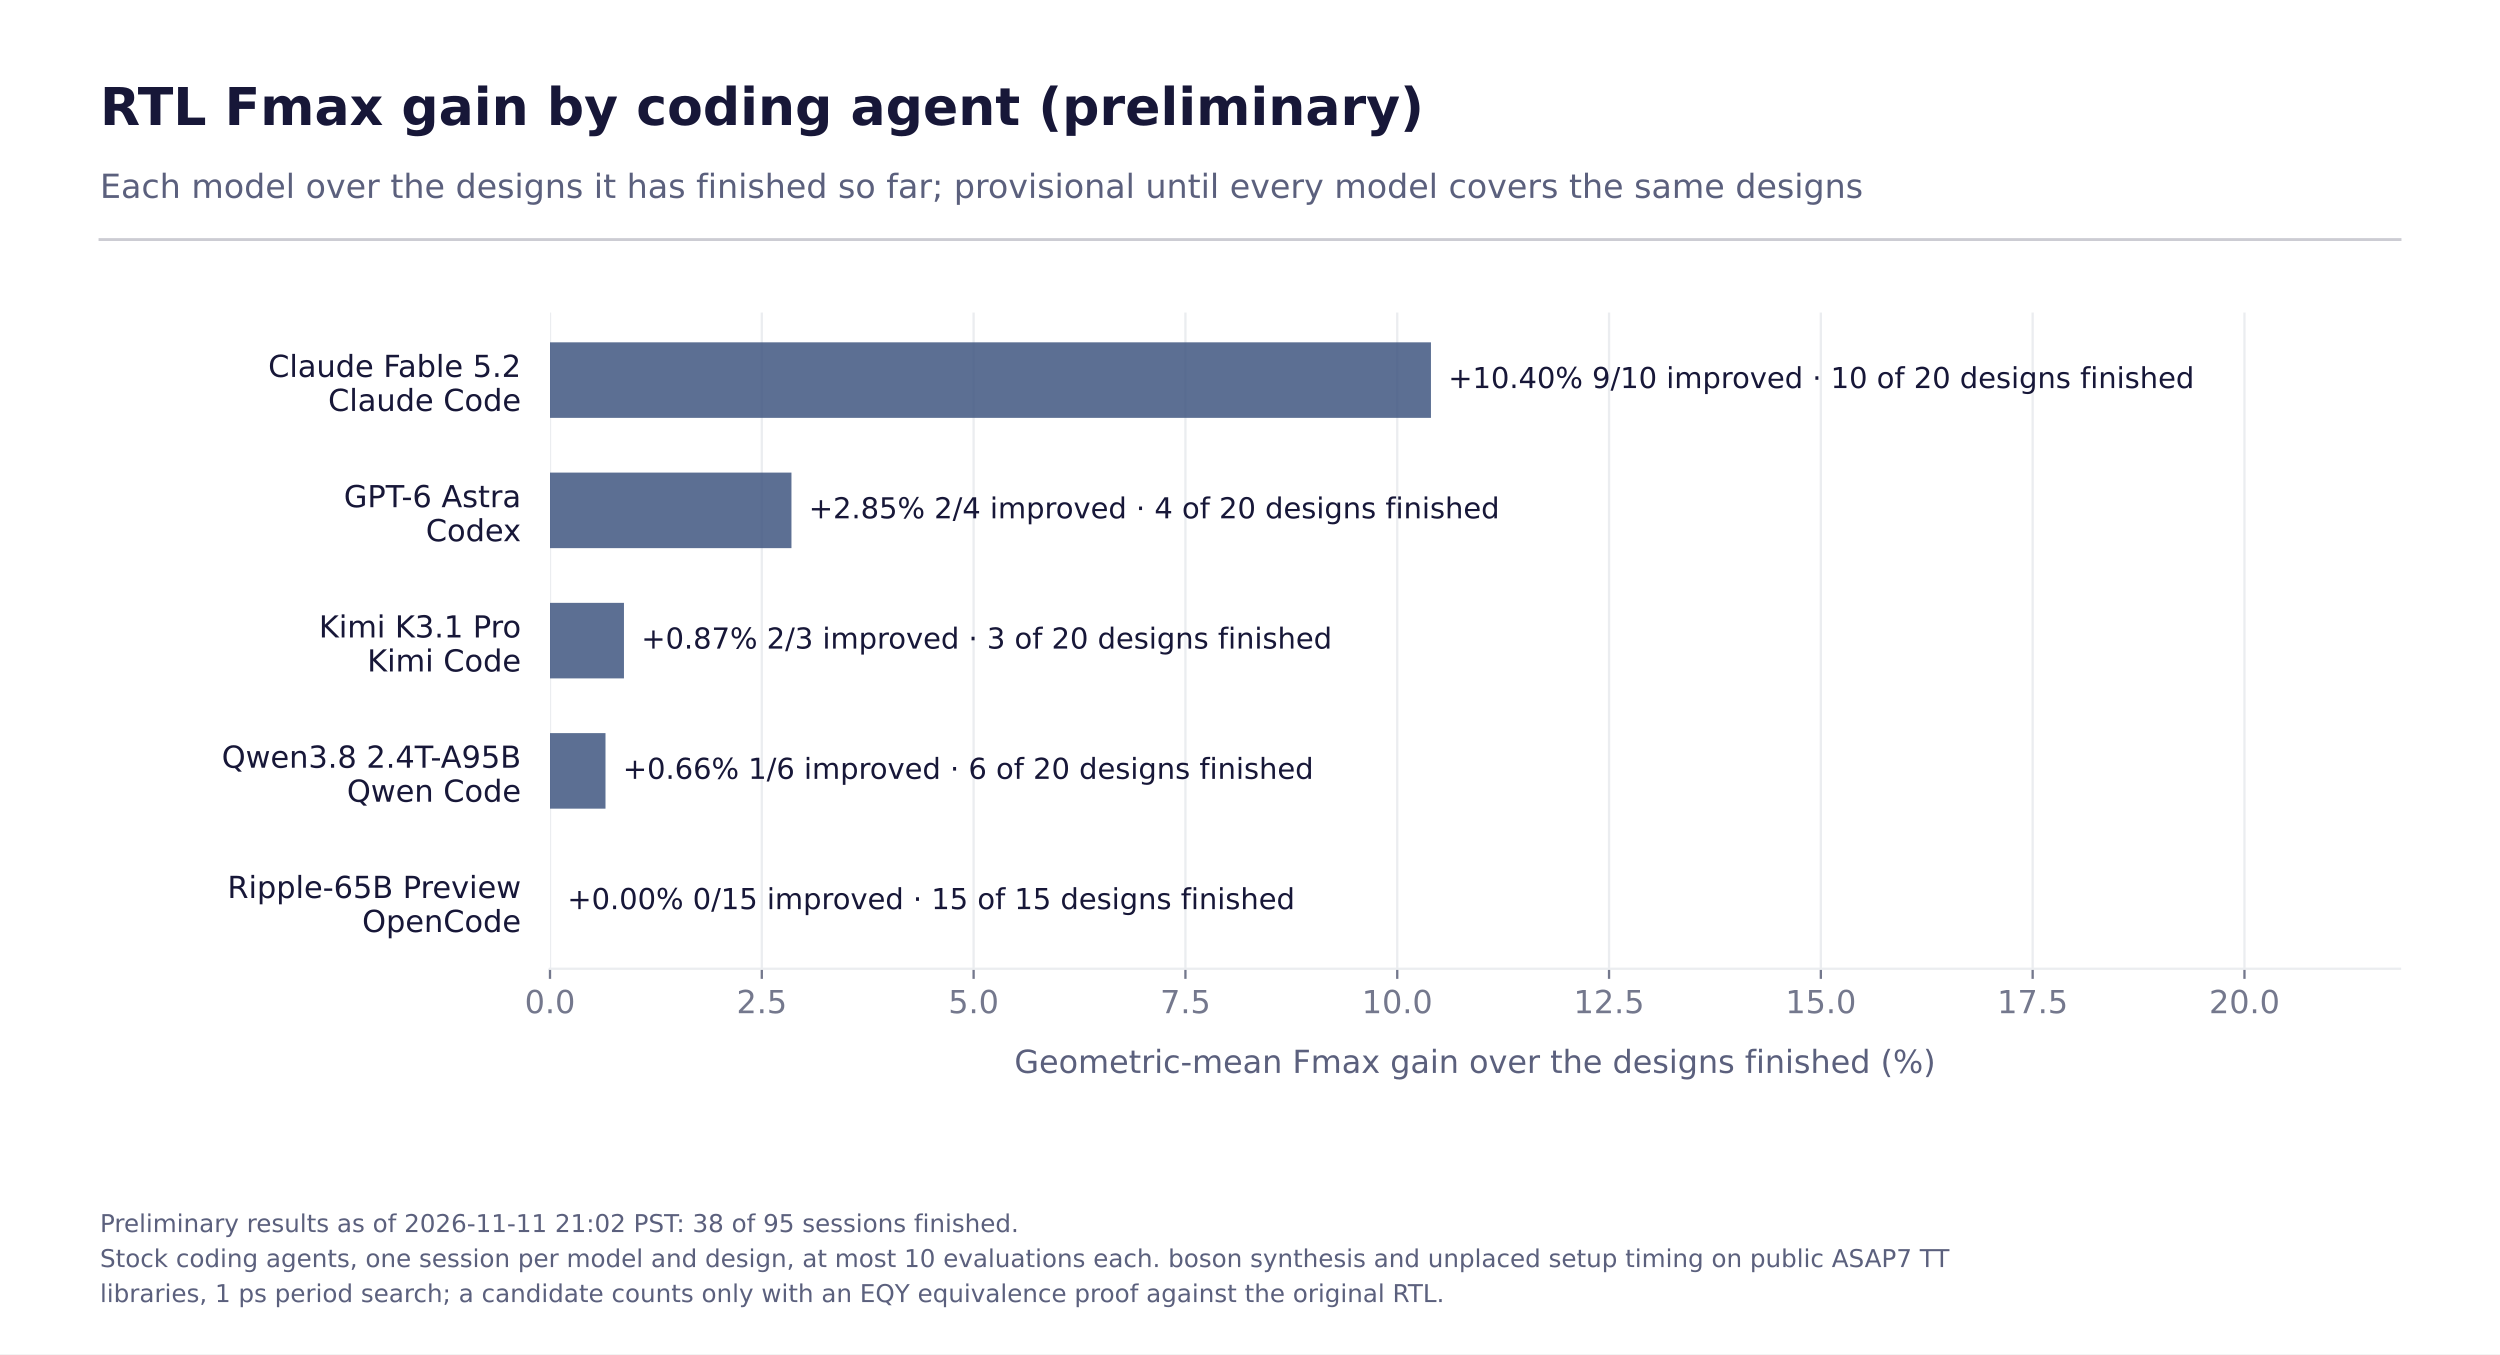
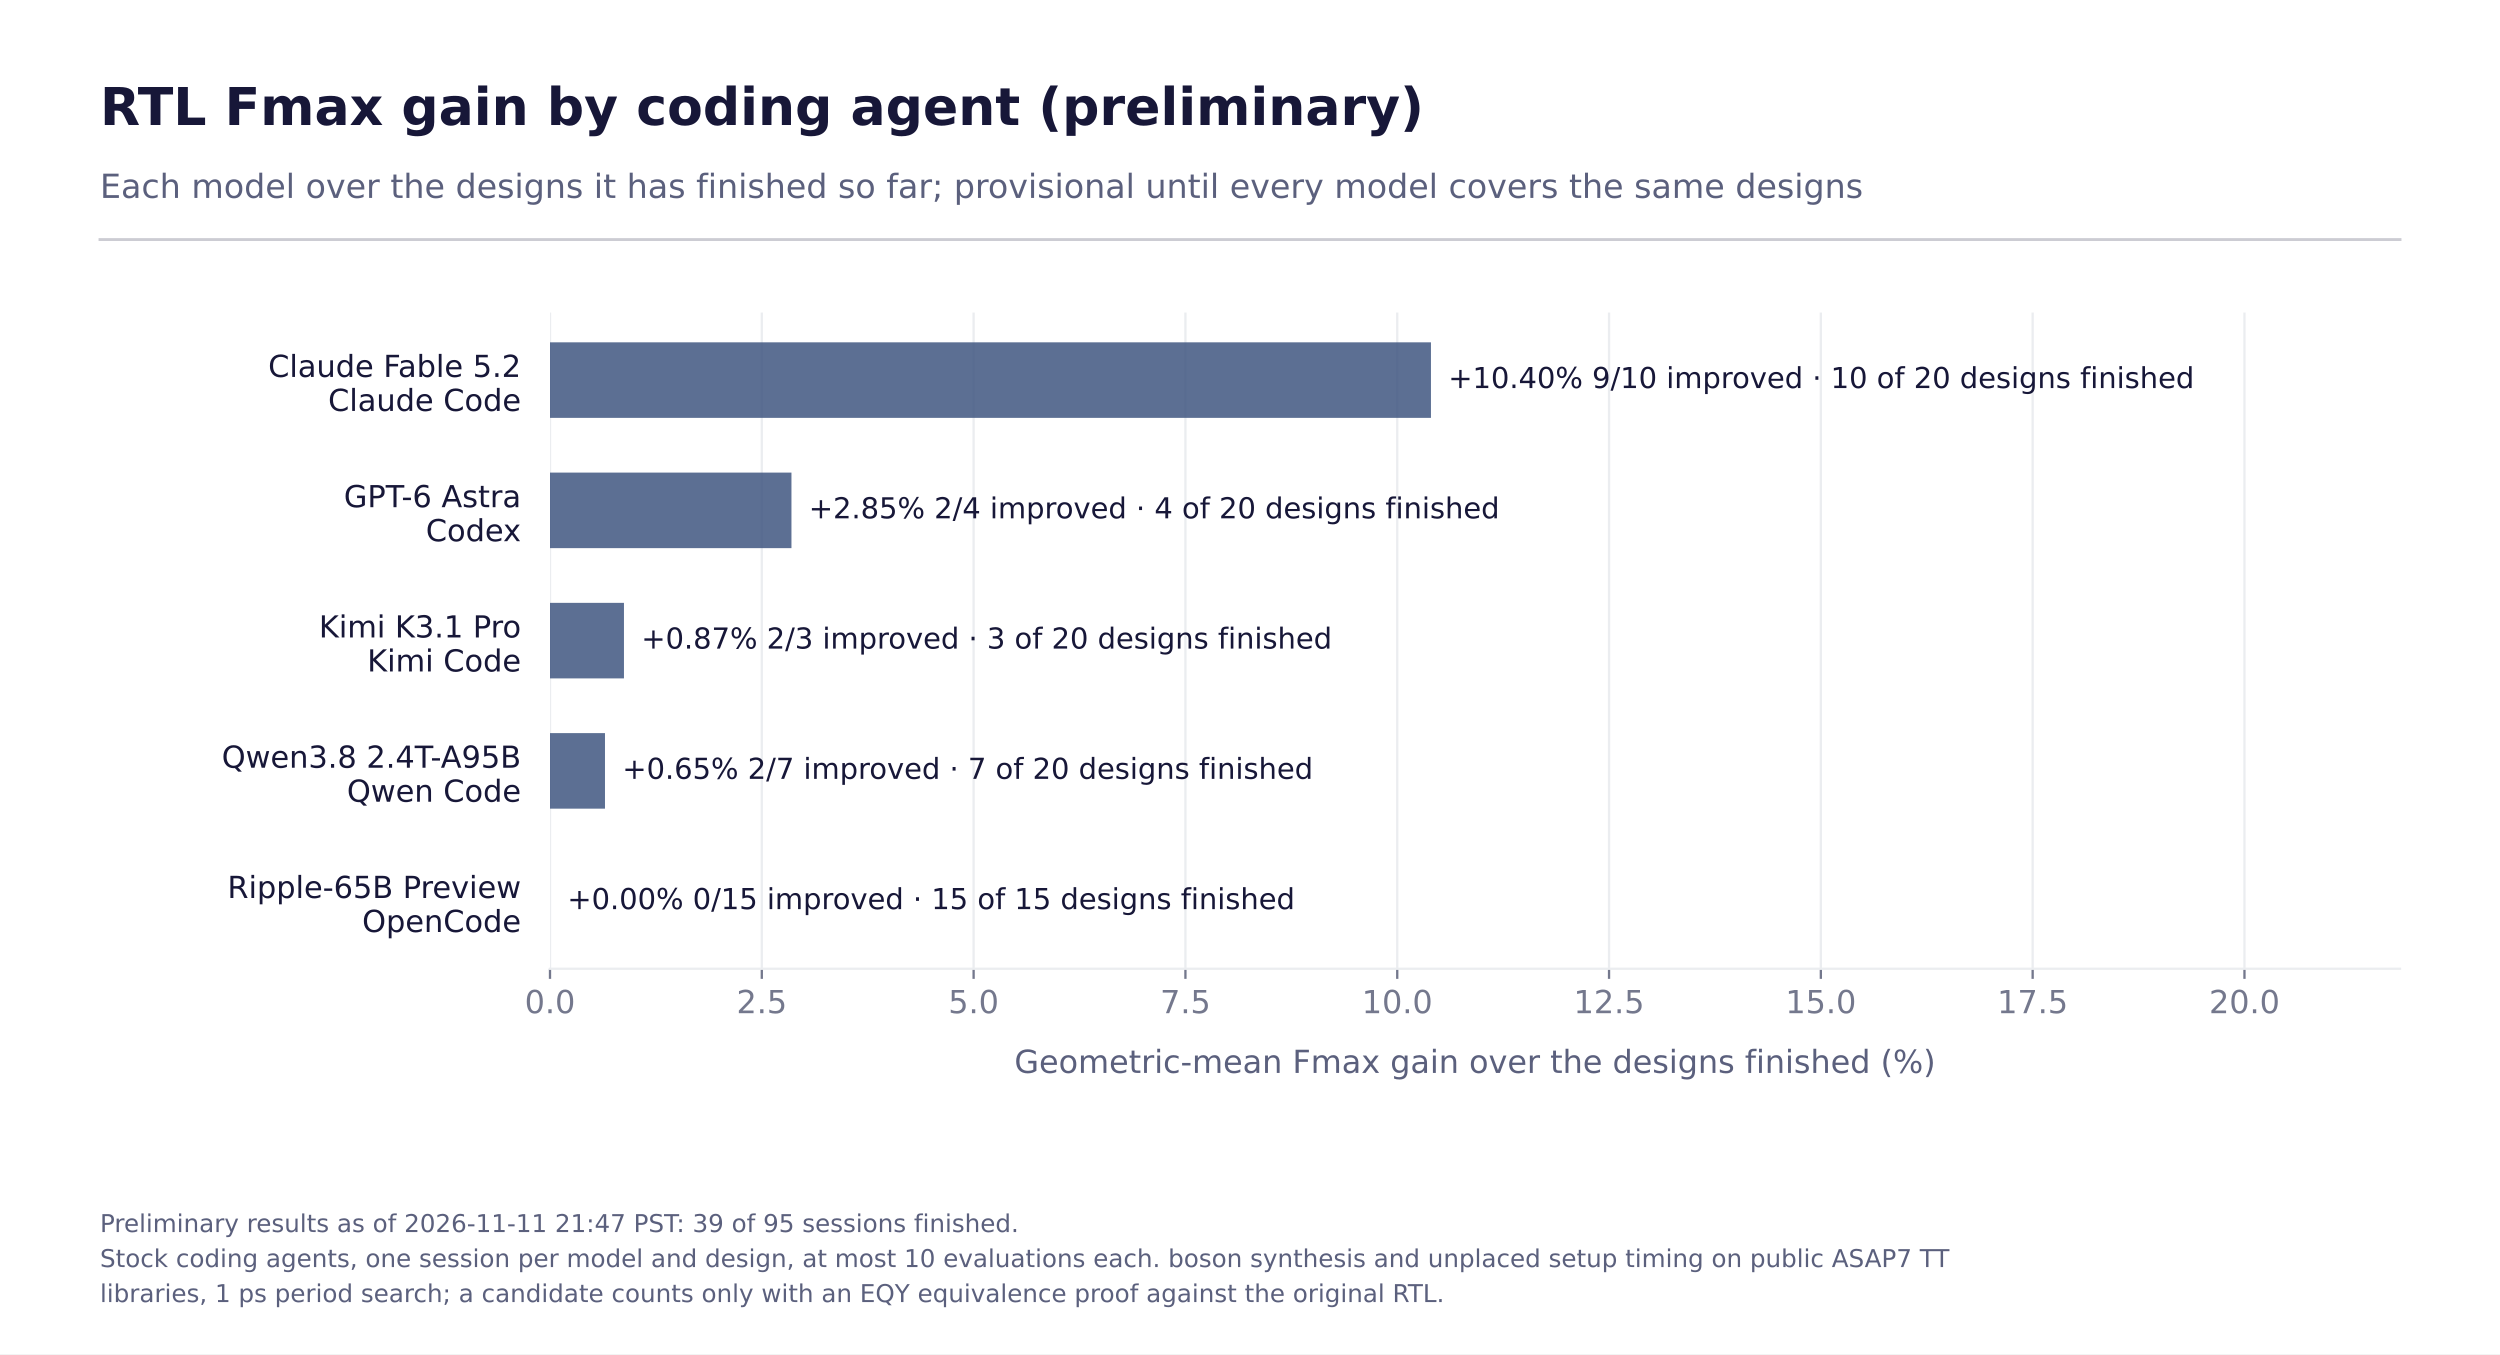
<svg xmlns="http://www.w3.org/2000/svg" xmlns:xlink="http://www.w3.org/1999/xlink" width="864pt" height="468pt" viewBox="0 0 864 468" version="1.1">
  <defs>
    <style type="text/css">*{stroke-linejoin: round; stroke-linecap: butt}</style>
  </defs>
  <g id="figure_1">
    <g id="patch_1">
      <path d="M 0 468  L 864 468  L 864 0  L 0 0  z " style="fill: #ffffff" />
    </g>
    <g id="axes_1">
      <g id="patch_2">
        <path d="M 190.08 334.8  L 829.44 334.8  L 829.44 108  L 190.08 108  z " style="fill: #ffffff" />
      </g>
      <g id="matplotlib.axis_1">
        <g id="xtick_1">
          <g id="line2d_1">
            <path d="M 190.08 334.8  L 190.08 108  " clip-path="url(#p4ebb32de9a)" style="fill: none; stroke: #ebedf0; stroke-width: 0.8; stroke-linecap: square" />
          </g>
          <g id="line2d_2">
            <defs>
              <path id="m93d353a957" d="M 0 0  L 0 3.5  " style="stroke: #74788d; stroke-width: 0.8" />
            </defs>
            <g>
              <use xlink:href="#m93d353a957" x="190.08" y="334.8" style="fill: #74788d; stroke: #74788d; stroke-width: 0.8" />
            </g>
          </g>
          <g id="text_1">
            <text style="fill: #74788d; font: 11px 'DejaVu Sans'; text-anchor: middle" x="190.08" y="350.158" transform="rotate(-0 190.08 350.1583)">0.0</text>
          </g>
        </g>
        <g id="xtick_2">
          <g id="line2d_3">
            <path d="M 263.281 334.8  L 263.281 108  " clip-path="url(#p4ebb32de9a)" style="fill: none; stroke: #ebedf0; stroke-width: 0.8; stroke-linecap: square" />
          </g>
          <g id="line2d_4">
            <g>
              <use xlink:href="#m93d353a957" x="263.281" y="334.8" style="fill: #74788d; stroke: #74788d; stroke-width: 0.8" />
            </g>
          </g>
          <g id="text_2">
            <text style="fill: #74788d; font: 11px 'DejaVu Sans'; text-anchor: middle" x="263.281" y="350.158" transform="rotate(-0 263.2809 350.1583)">2.5</text>
          </g>
        </g>
        <g id="xtick_3">
          <g id="line2d_5">
            <path d="M 336.482 334.8  L 336.482 108  " clip-path="url(#p4ebb32de9a)" style="fill: none; stroke: #ebedf0; stroke-width: 0.8; stroke-linecap: square" />
          </g>
          <g id="line2d_6">
            <g>
              <use xlink:href="#m93d353a957" x="336.482" y="334.8" style="fill: #74788d; stroke: #74788d; stroke-width: 0.8" />
            </g>
          </g>
          <g id="text_3">
            <text style="fill: #74788d; font: 11px 'DejaVu Sans'; text-anchor: middle" x="336.482" y="350.158" transform="rotate(-0 336.4818 350.1583)">5.0</text>
          </g>
        </g>
        <g id="xtick_4">
          <g id="line2d_7">
            <path d="M 409.683 334.8  L 409.683 108  " clip-path="url(#p4ebb32de9a)" style="fill: none; stroke: #ebedf0; stroke-width: 0.8; stroke-linecap: square" />
          </g>
          <g id="line2d_8">
            <g>
              <use xlink:href="#m93d353a957" x="409.683" y="334.8" style="fill: #74788d; stroke: #74788d; stroke-width: 0.8" />
            </g>
          </g>
          <g id="text_4">
            <text style="fill: #74788d; font: 11px 'DejaVu Sans'; text-anchor: middle" x="409.683" y="350.158" transform="rotate(-0 409.6827 350.1583)">7.5</text>
          </g>
        </g>
        <g id="xtick_5">
          <g id="line2d_9">
            <path d="M 482.884 334.8  L 482.884 108  " clip-path="url(#p4ebb32de9a)" style="fill: none; stroke: #ebedf0; stroke-width: 0.8; stroke-linecap: square" />
          </g>
          <g id="line2d_10">
            <g>
              <use xlink:href="#m93d353a957" x="482.884" y="334.8" style="fill: #74788d; stroke: #74788d; stroke-width: 0.8" />
            </g>
          </g>
          <g id="text_5">
            <text style="fill: #74788d; font: 11px 'DejaVu Sans'; text-anchor: middle" x="482.884" y="350.158" transform="rotate(-0 482.8836 350.1583)">10.0</text>
          </g>
        </g>
        <g id="xtick_6">
          <g id="line2d_11">
            <path d="M 556.084 334.8  L 556.084 108  " clip-path="url(#p4ebb32de9a)" style="fill: none; stroke: #ebedf0; stroke-width: 0.8; stroke-linecap: square" />
          </g>
          <g id="line2d_12">
            <g>
              <use xlink:href="#m93d353a957" x="556.084" y="334.8" style="fill: #74788d; stroke: #74788d; stroke-width: 0.8" />
            </g>
          </g>
          <g id="text_6">
            <text style="fill: #74788d; font: 11px 'DejaVu Sans'; text-anchor: middle" x="556.084" y="350.158" transform="rotate(-0 556.0845 350.1583)">12.5</text>
          </g>
        </g>
        <g id="xtick_7">
          <g id="line2d_13">
            <path d="M 629.285 334.8  L 629.285 108  " clip-path="url(#p4ebb32de9a)" style="fill: none; stroke: #ebedf0; stroke-width: 0.8; stroke-linecap: square" />
          </g>
          <g id="line2d_14">
            <g>
              <use xlink:href="#m93d353a957" x="629.285" y="334.8" style="fill: #74788d; stroke: #74788d; stroke-width: 0.8" />
            </g>
          </g>
          <g id="text_7">
            <text style="fill: #74788d; font: 11px 'DejaVu Sans'; text-anchor: middle" x="629.285" y="350.158" transform="rotate(-0 629.2853 350.1583)">15.0</text>
          </g>
        </g>
        <g id="xtick_8">
          <g id="line2d_15">
            <path d="M 702.486 334.8  L 702.486 108  " clip-path="url(#p4ebb32de9a)" style="fill: none; stroke: #ebedf0; stroke-width: 0.8; stroke-linecap: square" />
          </g>
          <g id="line2d_16">
            <g>
              <use xlink:href="#m93d353a957" x="702.486" y="334.8" style="fill: #74788d; stroke: #74788d; stroke-width: 0.8" />
            </g>
          </g>
          <g id="text_8">
            <text style="fill: #74788d; font: 11px 'DejaVu Sans'; text-anchor: middle" x="702.486" y="350.158" transform="rotate(-0 702.4862 350.1583)">17.5</text>
          </g>
        </g>
        <g id="xtick_9">
          <g id="line2d_17">
            <path d="M 775.687 334.8  L 775.687 108  " clip-path="url(#p4ebb32de9a)" style="fill: none; stroke: #ebedf0; stroke-width: 0.8; stroke-linecap: square" />
          </g>
          <g id="line2d_18">
            <g>
              <use xlink:href="#m93d353a957" x="775.687" y="334.8" style="fill: #74788d; stroke: #74788d; stroke-width: 0.8" />
            </g>
          </g>
          <g id="text_9">
            <text style="fill: #74788d; font: 11px 'DejaVu Sans'; text-anchor: middle" x="775.687" y="350.158" transform="rotate(-0 775.6871 350.1583)">20.0</text>
          </g>
        </g>
        <g id="text_10">
          <text style="fill: #5b607d; font: 11px 'DejaVu Sans'; text-anchor: middle" x="509.76" y="370.804" transform="rotate(-0 509.76 370.8042)">Geometric-mean Fmax gain over the designs finished (%)</text>
        </g>
      </g>
      <g id="matplotlib.axis_2">
        <g id="ytick_1">
          <g id="line2d_19" />
          <g id="text_11">
            <text style="fill: #171738; font: 10.5px 'DejaVu Sans'" transform="translate(92.68391 130.2724)">Claude Fable 5.2</text>
            <text style="fill: #171738; font: 10.5px 'DejaVu Sans'" transform="translate(113.3952 142.0301)">Claude Code</text>
          </g>
        </g>
        <g id="ytick_2">
          <g id="line2d_20" />
          <g id="text_12">
            <text style="fill: #171738; font: 10.5px 'DejaVu Sans'" transform="translate(118.8322 175.2903)">GPT-6 Astra</text>
            <text style="fill: #171738; font: 10.5px 'DejaVu Sans'" transform="translate(147.1658 187.048)">Codex</text>
          </g>
        </g>
        <g id="ytick_3">
          <g id="line2d_21" />
          <g id="text_13">
            <text style="fill: #171738; font: 10.5px 'DejaVu Sans'" transform="translate(110.2222 220.3082)">Kimi K3.1 Pro</text>
            <text style="fill: #171738; font: 10.5px 'DejaVu Sans'" transform="translate(126.9123 232.0659)">Kimi Code</text>
          </g>
        </g>
        <g id="ytick_4">
          <g id="line2d_22" />
          <g id="text_14">
            <text style="fill: #171738; font: 10.5px 'DejaVu Sans'" transform="translate(76.62383 265.326)">Qwen3.8 2.4T-A95B</text>
            <text style="fill: #171738; font: 10.5px 'DejaVu Sans'" transform="translate(119.892 277.0837)">Qwen Code</text>
          </g>
        </g>
        <g id="ytick_5">
          <g id="line2d_23" />
          <g id="text_15">
            <text style="fill: #171738; font: 10.5px 'DejaVu Sans'" transform="translate(78.59914 310.3439)">Ripple-65B Preview</text>
            <text style="fill: #171738; font: 10.5px 'DejaVu Sans'" transform="translate(125.1502 322.1016)">OpenCode</text>
          </g>
        </g>
      </g>
      <g id="patch_3">
        <path d="M 190.08 118.309  L 494.537 118.309  L 494.537 144.419  L 190.08 144.419  z " clip-path="url(#p4ebb32de9a)" style="fill: #3f5680; opacity: 0.85" />
      </g>
      <g id="patch_4">
        <path d="M 190.08 163.327  L 273.529 163.327  L 273.529 189.437  L 190.08 189.437  z " clip-path="url(#p4ebb32de9a)" style="fill: #3f5680; opacity: 0.85" />
      </g>
      <g id="patch_5">
        <path d="M 190.08 208.345  L 215.642 208.345  L 215.642 234.455  L 190.08 234.455  z " clip-path="url(#p4ebb32de9a)" style="fill: #3f5680; opacity: 0.85" />
      </g>
      <g id="patch_6">
-         <path d="M 190.08 253.363  L 209.259 253.363  L 209.259 279.473  L 190.08 279.473  z " clip-path="url(#p4ebb32de9a)" style="fill: #3f5680; opacity: 0.85" />
+         <path d="M 190.08 253.363  L 209.083 253.363  L 209.083 279.473  L 190.08 279.473  z " clip-path="url(#p4ebb32de9a)" style="fill: #3f5680; opacity: 0.85" />
      </g>
      <g id="patch_7">
        <path d="M 190.08 298.381  L 190.08 298.381  L 190.08 324.491  L 190.08 324.491  z " clip-path="url(#p4ebb32de9a)" style="fill: #3f5680; opacity: 0.85" />
      </g>
      <g id="patch_8">
        <path d="M 190.08 334.8  L 829.44 334.8  " style="fill: none; stroke: #ebedf0; stroke-width: 0.8; stroke-linejoin: miter; stroke-linecap: square" />
      </g>
      <g id="text_16">
        <text style="fill: #171738; font: 10px 'DejaVu Sans'; text-anchor: start" x="500.537" y="134.124" transform="rotate(-0 500.5371 134.1236)">+10.40%   9/10 improved · 10 of 20 designs finished</text>
      </g>
      <g id="text_17">
        <text style="fill: #171738; font: 10px 'DejaVu Sans'; text-anchor: start" x="279.529" y="179.142" transform="rotate(-0 279.529 179.1415)">+2.85%   2/4 improved · 4 of 20 designs finished</text>
      </g>
      <g id="text_18">
        <text style="fill: #171738; font: 10px 'DejaVu Sans'; text-anchor: start" x="221.642" y="224.159" transform="rotate(-0 221.6418 224.1594)">+0.87%   2/3 improved · 3 of 20 designs finished</text>
      </g>
      <g id="text_19">
-         <text style="fill: #171738; font: 10px 'DejaVu Sans'; text-anchor: start" x="215.259" y="269.177" transform="rotate(-0 215.2586 269.1772)">+0.66%   1/6 improved · 6 of 20 designs finished</text>
+         <text style="fill: #171738; font: 10px 'DejaVu Sans'; text-anchor: start" x="215.083" y="269.177" transform="rotate(-0 215.083 269.1772)">+0.65%   2/7 improved · 7 of 20 designs finished</text>
      </g>
      <g id="text_20">
        <text style="fill: #171738; font: 10px 'DejaVu Sans'; text-anchor: start" x="196.08" y="314.195" transform="rotate(-0 196.08 314.1951)">+0.00%   0/15 improved · 15 of 15 designs finished</text>
      </g>
    </g>
    <g id="line2d_24">
      <path d="M 34.56 82.8  L 829.44 82.8  " style="fill: none; stroke: #171738; stroke-opacity: 0.22; stroke-linecap: square" />
    </g>
    <g id="text_21">
      <text style="fill: #171738; font: 700 18px 'DejaVu Sans'; text-anchor: start" x="34.56" y="43.2" transform="rotate(-0 34.56 43.2)">RTL Fmax gain by coding agent (preliminary)</text>
    </g>
    <g id="text_22">
      <text style="fill: #5b607d; font: 11.5px 'DejaVu Sans'; text-anchor: start" x="34.56" y="68.4" transform="rotate(-0 34.56 68.4)">Each model over the designs it has finished so far; provisional until every model covers the same designs</text>
    </g>
    <g id="text_23">
-       <text style="fill: #5b607d; font: 8.5px 'DejaVu Sans'" transform="translate(34.56 425.7968)">Preliminary results as of 2026-11-11 21:02 PST: 38 of 95 sessions finished.</text>
+       <text style="fill: #5b607d; font: 8.5px 'DejaVu Sans'" transform="translate(34.56 425.7968)">Preliminary results as of 2026-11-11 21:47 PST: 39 of 95 sessions finished.</text>
      <text style="fill: #5b607d; font: 8.5px 'DejaVu Sans'" transform="translate(34.56 437.8984)">Stock coding agents, one session per model and design, at most 10 evaluations each. boson synthesis and unplaced setup timing on public ASAP7 TT</text>
      <text style="fill: #5b607d; font: 8.5px 'DejaVu Sans'" transform="translate(34.56 450)">libraries, 1 ps period search; a candidate counts only with an EQY equivalence proof against the original RTL.</text>
    </g>
  </g>
  <defs>
    <clipPath id="p4ebb32de9a">
      <rect x="190.08" y="108" width="639.36" height="226.8" />
    </clipPath>
  </defs>
</svg>
